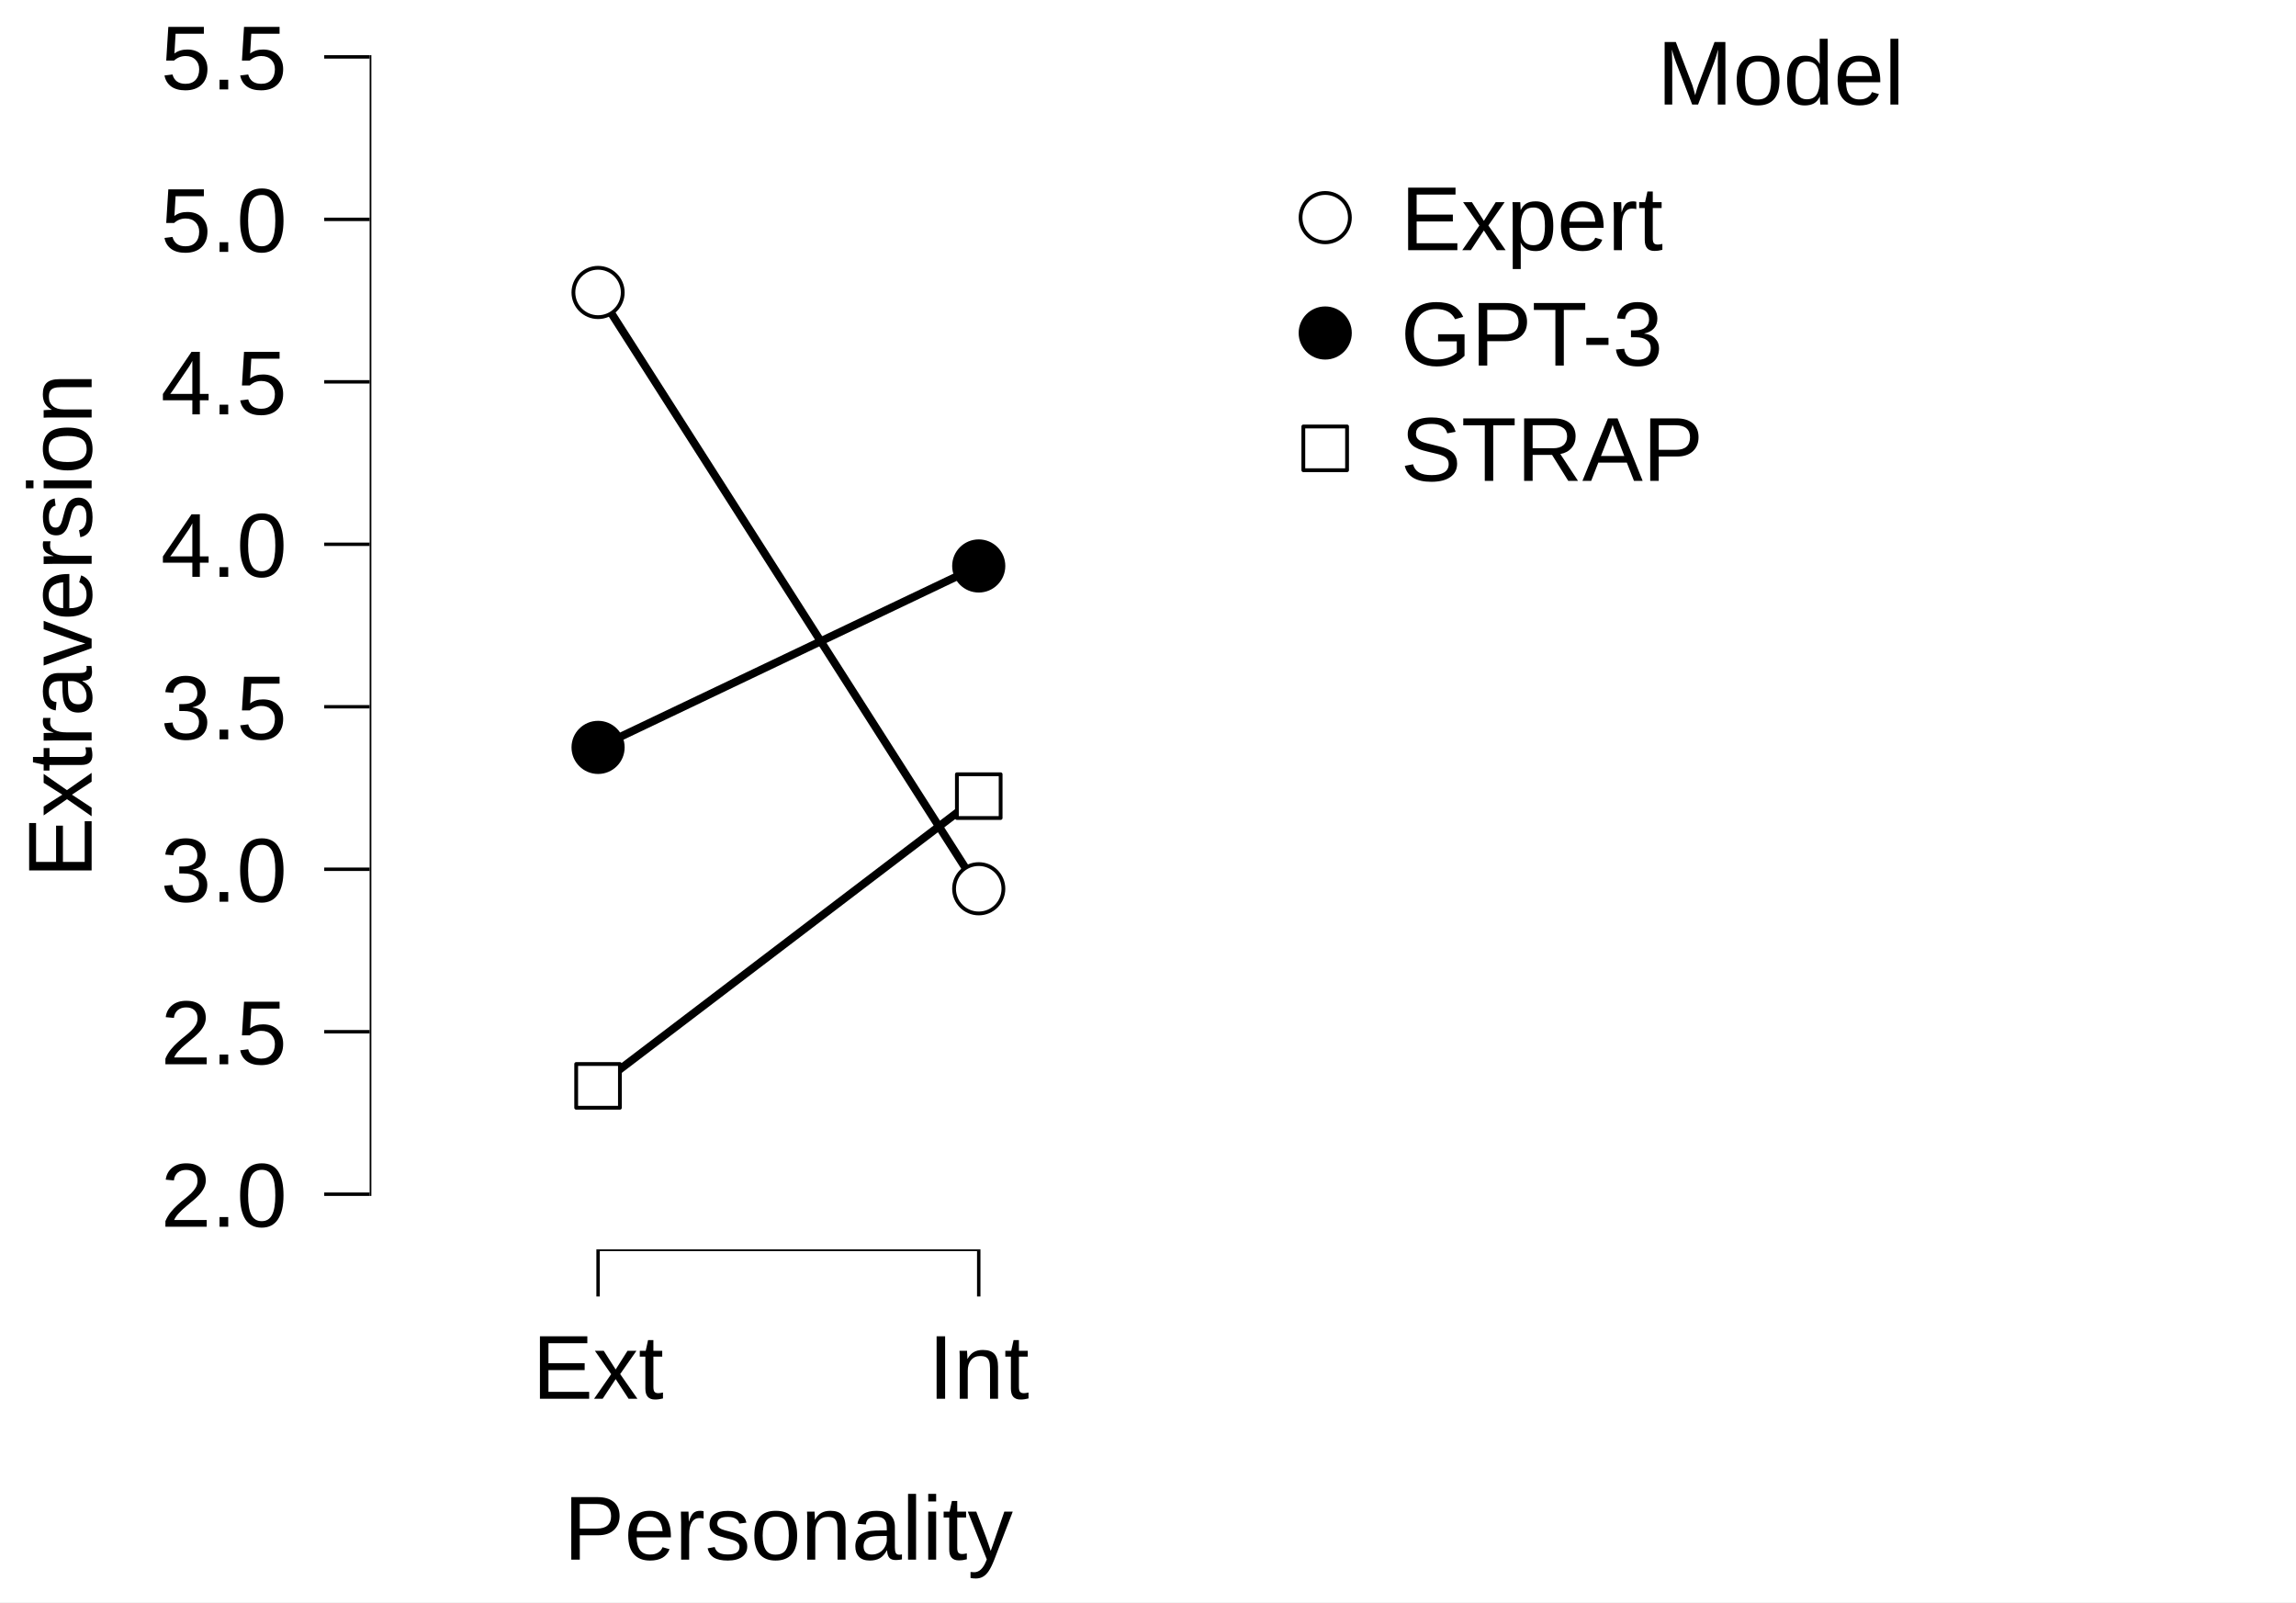
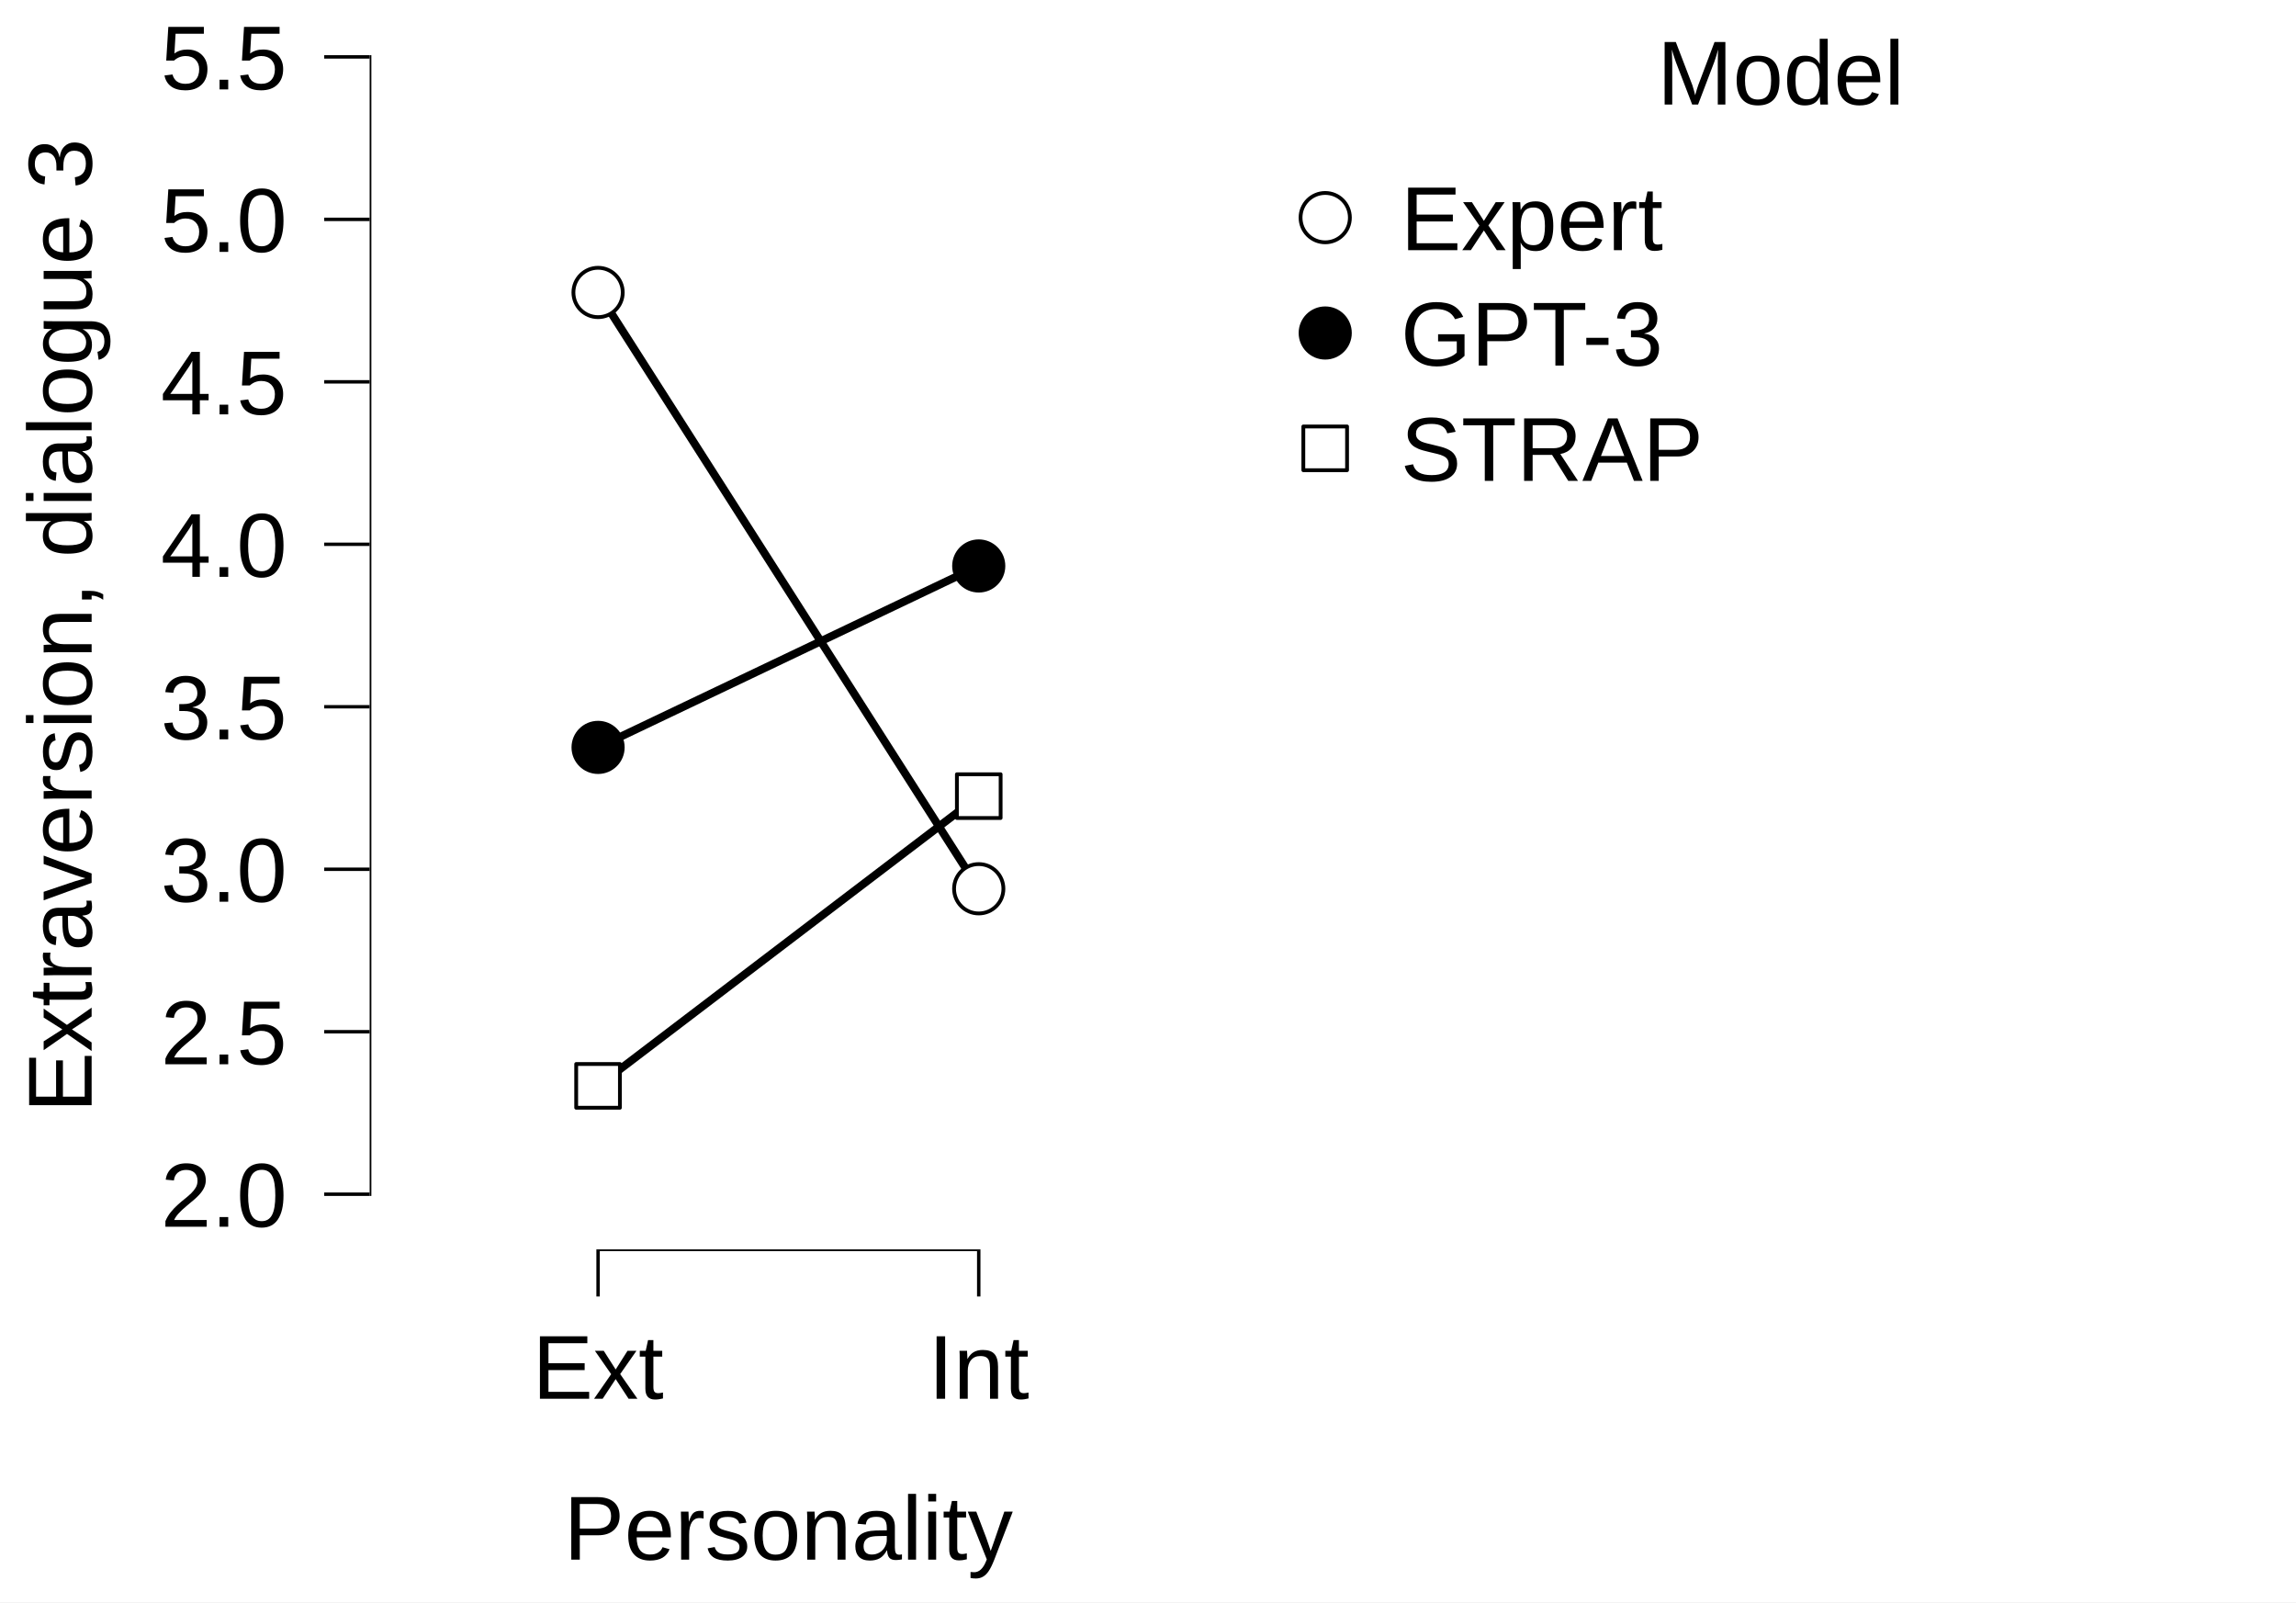
<svg xmlns="http://www.w3.org/2000/svg" class="svglite" width="430.00pt" height="300.00pt" viewBox="0 0 430.00 300.00">
  <defs>
    <style type="text/css">
    .svglite line, .svglite polyline, .svglite polygon, .svglite path, .svglite rect, .svglite circle {
      fill: none;
      stroke: #000000;
      stroke-linecap: round;
      stroke-linejoin: round;
      stroke-miterlimit: 10.00;
    }
    .svglite text {
      white-space: pre;
    }
  </style>
  </defs>
  <rect width="100%" height="100%" style="stroke: none; fill: #FFFFFF;" />
  <defs>
    <clipPath id="cpMC4wMHw0MzAuMDB8MC4wMHwzMDAuMDA=">
      <rect x="0.00" y="0.00" width="430.00" height="300.00" />
    </clipPath>
  </defs>
  <g clip-path="url(#cpMC4wMHw0MzAuMDB8MC4wMHwzMDAuMDA=)">
-     <rect x="-0" y="0.00" width="430.00" height="300.00" style="stroke-width: 10.67; stroke: none;" />
+     <rect x="0.00" y="0.00" width="430.00" height="300.00" style="stroke-width: 10.67; stroke: none;" />
  </g>
  <defs>
    <clipPath id="cpNjkuMjN8MjI2LjA4fDAuMDB8MjM0LjI1">
      <rect x="69.23" y="0.00" width="156.85" height="234.25" />
    </clipPath>
  </defs>
  <g clip-path="url(#cpNjkuMjN8MjI2LjA4fDAuMDB8MjM0LjI1)">
    <rect x="69.23" y="0.00" width="156.85" height="234.25" style="stroke-width: 10.67; stroke: none;" />
    <polyline points="112.01,54.76 183.30,166.41 " style="stroke-width: 1.49; stroke-linecap: butt;" />
    <polyline points="112.01,139.94 183.30,105.97 " style="stroke-width: 1.49; stroke-linecap: butt;" />
    <polyline points="112.01,203.32 183.30,149.07 " style="stroke-width: 1.49; stroke-linecap: butt;" />
    <circle cx="112.01" cy="54.76" r="4.62" style="stroke-width: 0.71; fill: #FFFFFF;" />
    <circle cx="112.01" cy="139.94" r="4.62" style="stroke-width: 0.71; fill: #000000;" />
    <rect x="107.91" y="199.22" width="8.19" height="8.19" style="stroke-width: 0.71; fill: #FFFFFF;" />
    <circle cx="183.30" cy="166.41" r="4.62" style="stroke-width: 0.71; fill: #FFFFFF;" />
    <circle cx="183.30" cy="105.97" r="4.62" style="stroke-width: 0.71; fill: #000000;" />
    <rect x="179.21" y="144.97" width="8.19" height="8.19" style="stroke-width: 0.71; fill: #FFFFFF;" />
    <line x1="111.69" y1="234.25" x2="183.62" y2="234.25" style="stroke-width: 0.64; stroke-linecap: butt;" />
    <line x1="69.23" y1="223.92" x2="69.23" y2="10.33" style="stroke-width: 0.64; stroke-linecap: butt;" />
    <rect x="69.23" y="0.00" width="156.85" height="234.25" style="stroke-width: 0.00; stroke: none;" />
  </g>
  <g clip-path="url(#cpMC4wMHw0MzAuMDB8MC4wMHwzMDAuMDA=)">
    <polyline points="69.23,234.25 69.23,0.00 " style="stroke-width: 0.00; stroke: none; stroke-linecap: butt;" />
    <text x="53.75" y="229.69" text-anchor="end" style="font-size: 17.00px; font-family: &quot;Arial&quot;;" textLength="23.63px" lengthAdjust="spacingAndGlyphs">2.0</text>
    <text x="53.75" y="199.26" text-anchor="end" style="font-size: 17.00px; font-family: &quot;Arial&quot;;" textLength="23.63px" lengthAdjust="spacingAndGlyphs">2.5</text>
    <text x="53.75" y="168.84" text-anchor="end" style="font-size: 17.00px; font-family: &quot;Arial&quot;;" textLength="23.63px" lengthAdjust="spacingAndGlyphs">3.0</text>
    <text x="53.75" y="138.42" text-anchor="end" style="font-size: 17.00px; font-family: &quot;Arial&quot;;" textLength="23.63px" lengthAdjust="spacingAndGlyphs">3.5</text>
    <text x="53.75" y="108.00" text-anchor="end" style="font-size: 17.00px; font-family: &quot;Arial&quot;;" textLength="23.63px" lengthAdjust="spacingAndGlyphs">4.0</text>
    <text x="53.75" y="77.58" text-anchor="end" style="font-size: 17.00px; font-family: &quot;Arial&quot;;" textLength="23.63px" lengthAdjust="spacingAndGlyphs">4.5</text>
    <text x="53.75" y="47.16" text-anchor="end" style="font-size: 17.00px; font-family: &quot;Arial&quot;;" textLength="23.63px" lengthAdjust="spacingAndGlyphs">5.0</text>
    <text x="53.75" y="16.74" text-anchor="end" style="font-size: 17.00px; font-family: &quot;Arial&quot;;" textLength="23.63px" lengthAdjust="spacingAndGlyphs">5.5</text>
    <polyline points="60.72,223.60 69.23,223.60 " style="stroke-width: 0.64; stroke-linecap: butt;" />
    <polyline points="60.72,193.18 69.23,193.18 " style="stroke-width: 0.64; stroke-linecap: butt;" />
    <polyline points="60.72,162.76 69.23,162.76 " style="stroke-width: 0.64; stroke-linecap: butt;" />
    <polyline points="60.72,132.33 69.23,132.33 " style="stroke-width: 0.64; stroke-linecap: butt;" />
    <polyline points="60.72,101.91 69.23,101.91 " style="stroke-width: 0.64; stroke-linecap: butt;" />
    <polyline points="60.72,71.49 69.23,71.49 " style="stroke-width: 0.64; stroke-linecap: butt;" />
    <polyline points="60.72,41.07 69.23,41.07 " style="stroke-width: 0.64; stroke-linecap: butt;" />
    <polyline points="60.72,10.65 69.23,10.65 " style="stroke-width: 0.64; stroke-linecap: butt;" />
    <polyline points="69.23,234.25 226.08,234.25 " style="stroke-width: 0.00; stroke: none; stroke-linecap: butt;" />
    <polyline points="112.01,242.75 112.01,234.25 " style="stroke-width: 0.64; stroke-linecap: butt;" />
    <polyline points="183.30,242.75 183.30,234.25 " style="stroke-width: 0.64; stroke-linecap: butt;" />
    <text x="112.01" y="261.90" text-anchor="middle" style="font-size: 17.00px; font-family: &quot;Arial&quot;;" textLength="24.57px" lengthAdjust="spacingAndGlyphs">Ext</text>
    <text x="183.30" y="261.90" text-anchor="middle" style="font-size: 17.00px; font-family: &quot;Arial&quot;;" textLength="18.90px" lengthAdjust="spacingAndGlyphs">Int</text>
    <text x="147.65" y="292.02" text-anchor="middle" style="font-size: 17.00px; font-family: &quot;Arial&quot;;" textLength="84.10px" lengthAdjust="spacingAndGlyphs">Personality</text>
-     <text transform="translate(17.16,117.12) rotate(-90)" text-anchor="middle" style="font-size: 17.00px; font-family: &quot;Arial&quot;;" textLength="94.49px" lengthAdjust="spacingAndGlyphs">Extraversion</text>
+     <text transform="translate(17.16,117.12) rotate(-90)" text-anchor="middle" style="font-size: 17.00px; font-family: &quot;Arial&quot;;" textLength="182.39px" lengthAdjust="spacingAndGlyphs">Extraversion, dialogue 3</text>
    <rect x="237.04" y="0" width="192.96" height="100.23" style="stroke-width: 0.75; stroke: none;" />
    <rect x="237.04" y="0" width="192.96" height="100.23" style="stroke-width: 10.67; stroke: none;" />
    <text x="333.52" y="19.57" text-anchor="middle" style="font-size: 17.00px; font-family: &quot;Arial&quot;;" textLength="46.30px" lengthAdjust="spacingAndGlyphs">Model</text>
    <rect x="242.52" y="29.95" width="11.34" height="21.60" style="stroke-width: 10.67; stroke: none;" />
    <circle cx="248.19" cy="40.75" r="4.62" style="stroke-width: 0.71; fill: #FFFFFF;" />
    <rect x="242.52" y="51.55" width="11.34" height="21.60" style="stroke-width: 10.67; stroke: none;" />
    <circle cx="248.19" cy="62.35" r="4.62" style="stroke-width: 0.71; fill: #000000;" />
    <rect x="242.52" y="73.15" width="11.34" height="21.60" style="stroke-width: 10.67; stroke: none;" />
    <rect x="244.09" y="79.85" width="8.19" height="8.19" style="stroke-width: 0.71; fill: #FFFFFF;" />
    <text x="262.33" y="46.84" style="font-size: 17.00px; font-family: &quot;Arial&quot;;" textLength="49.13px" lengthAdjust="spacingAndGlyphs">Expert</text>
    <text x="262.33" y="68.44" style="font-size: 17.00px; font-family: &quot;Arial&quot;;" textLength="49.12px" lengthAdjust="spacingAndGlyphs">GPT-3</text>
    <text x="262.33" y="90.04" style="font-size: 17.00px; font-family: &quot;Arial&quot;;" textLength="56.68px" lengthAdjust="spacingAndGlyphs">STRAP</text>
  </g>
</svg>
